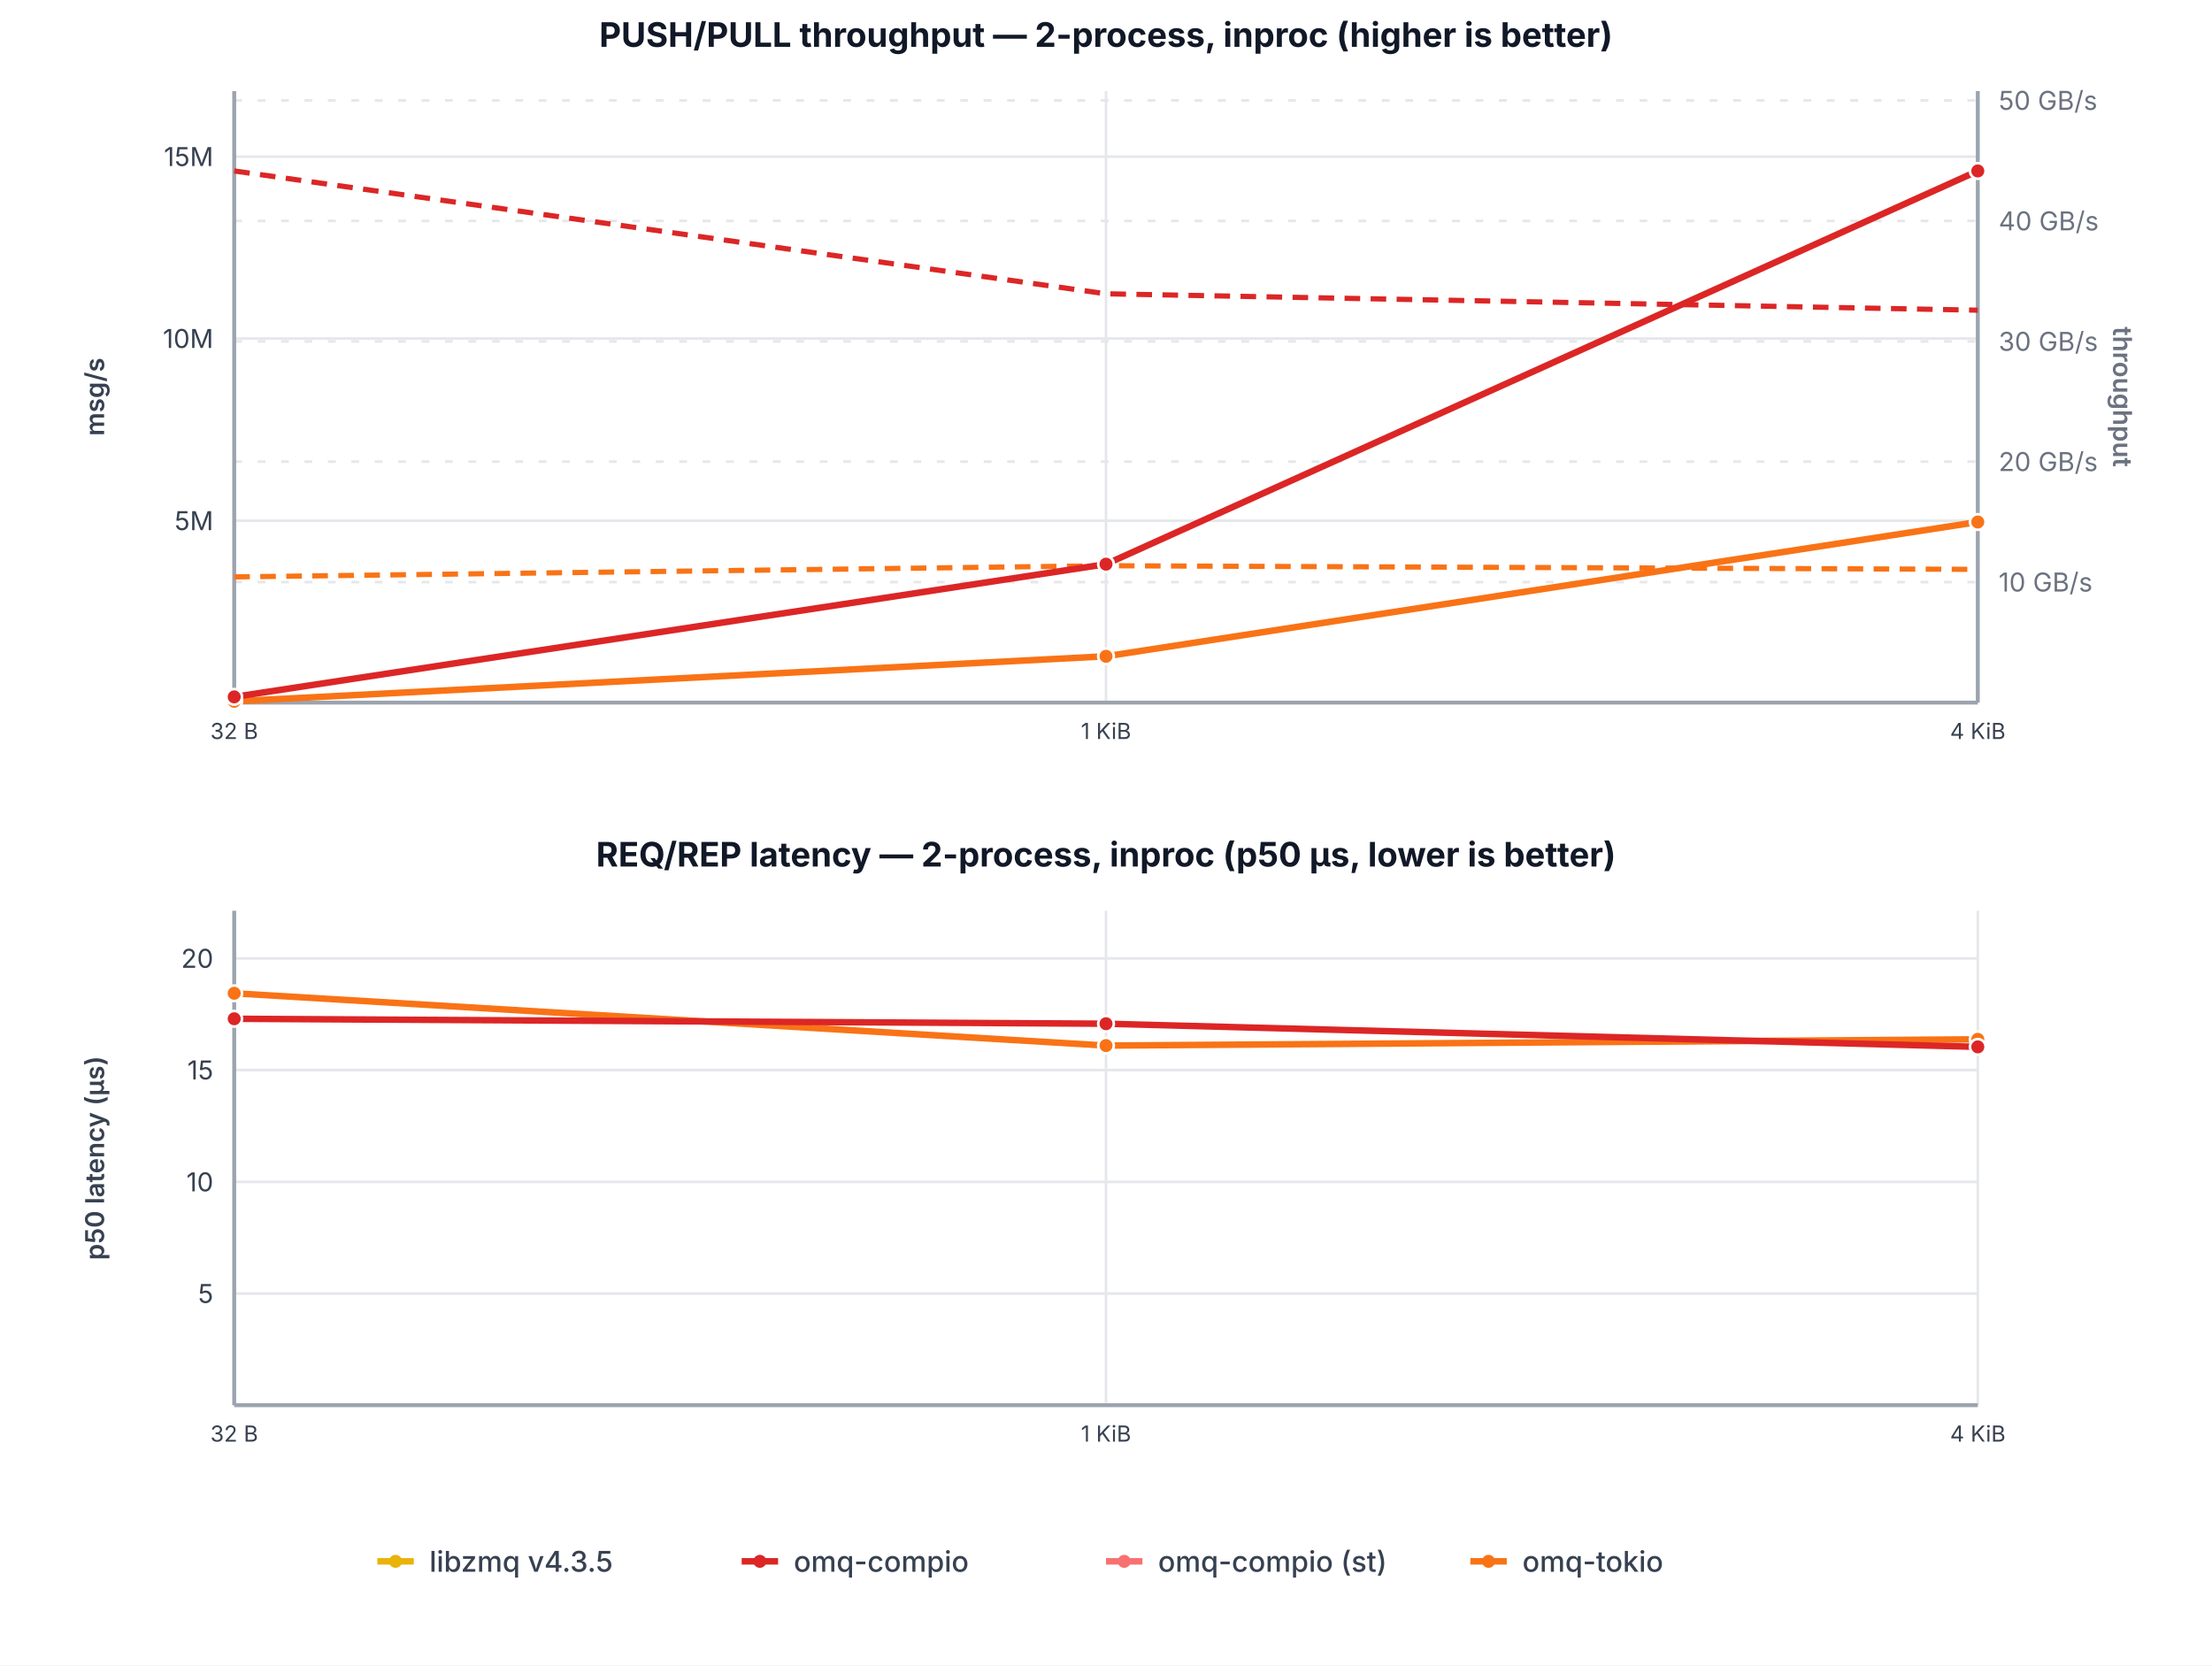
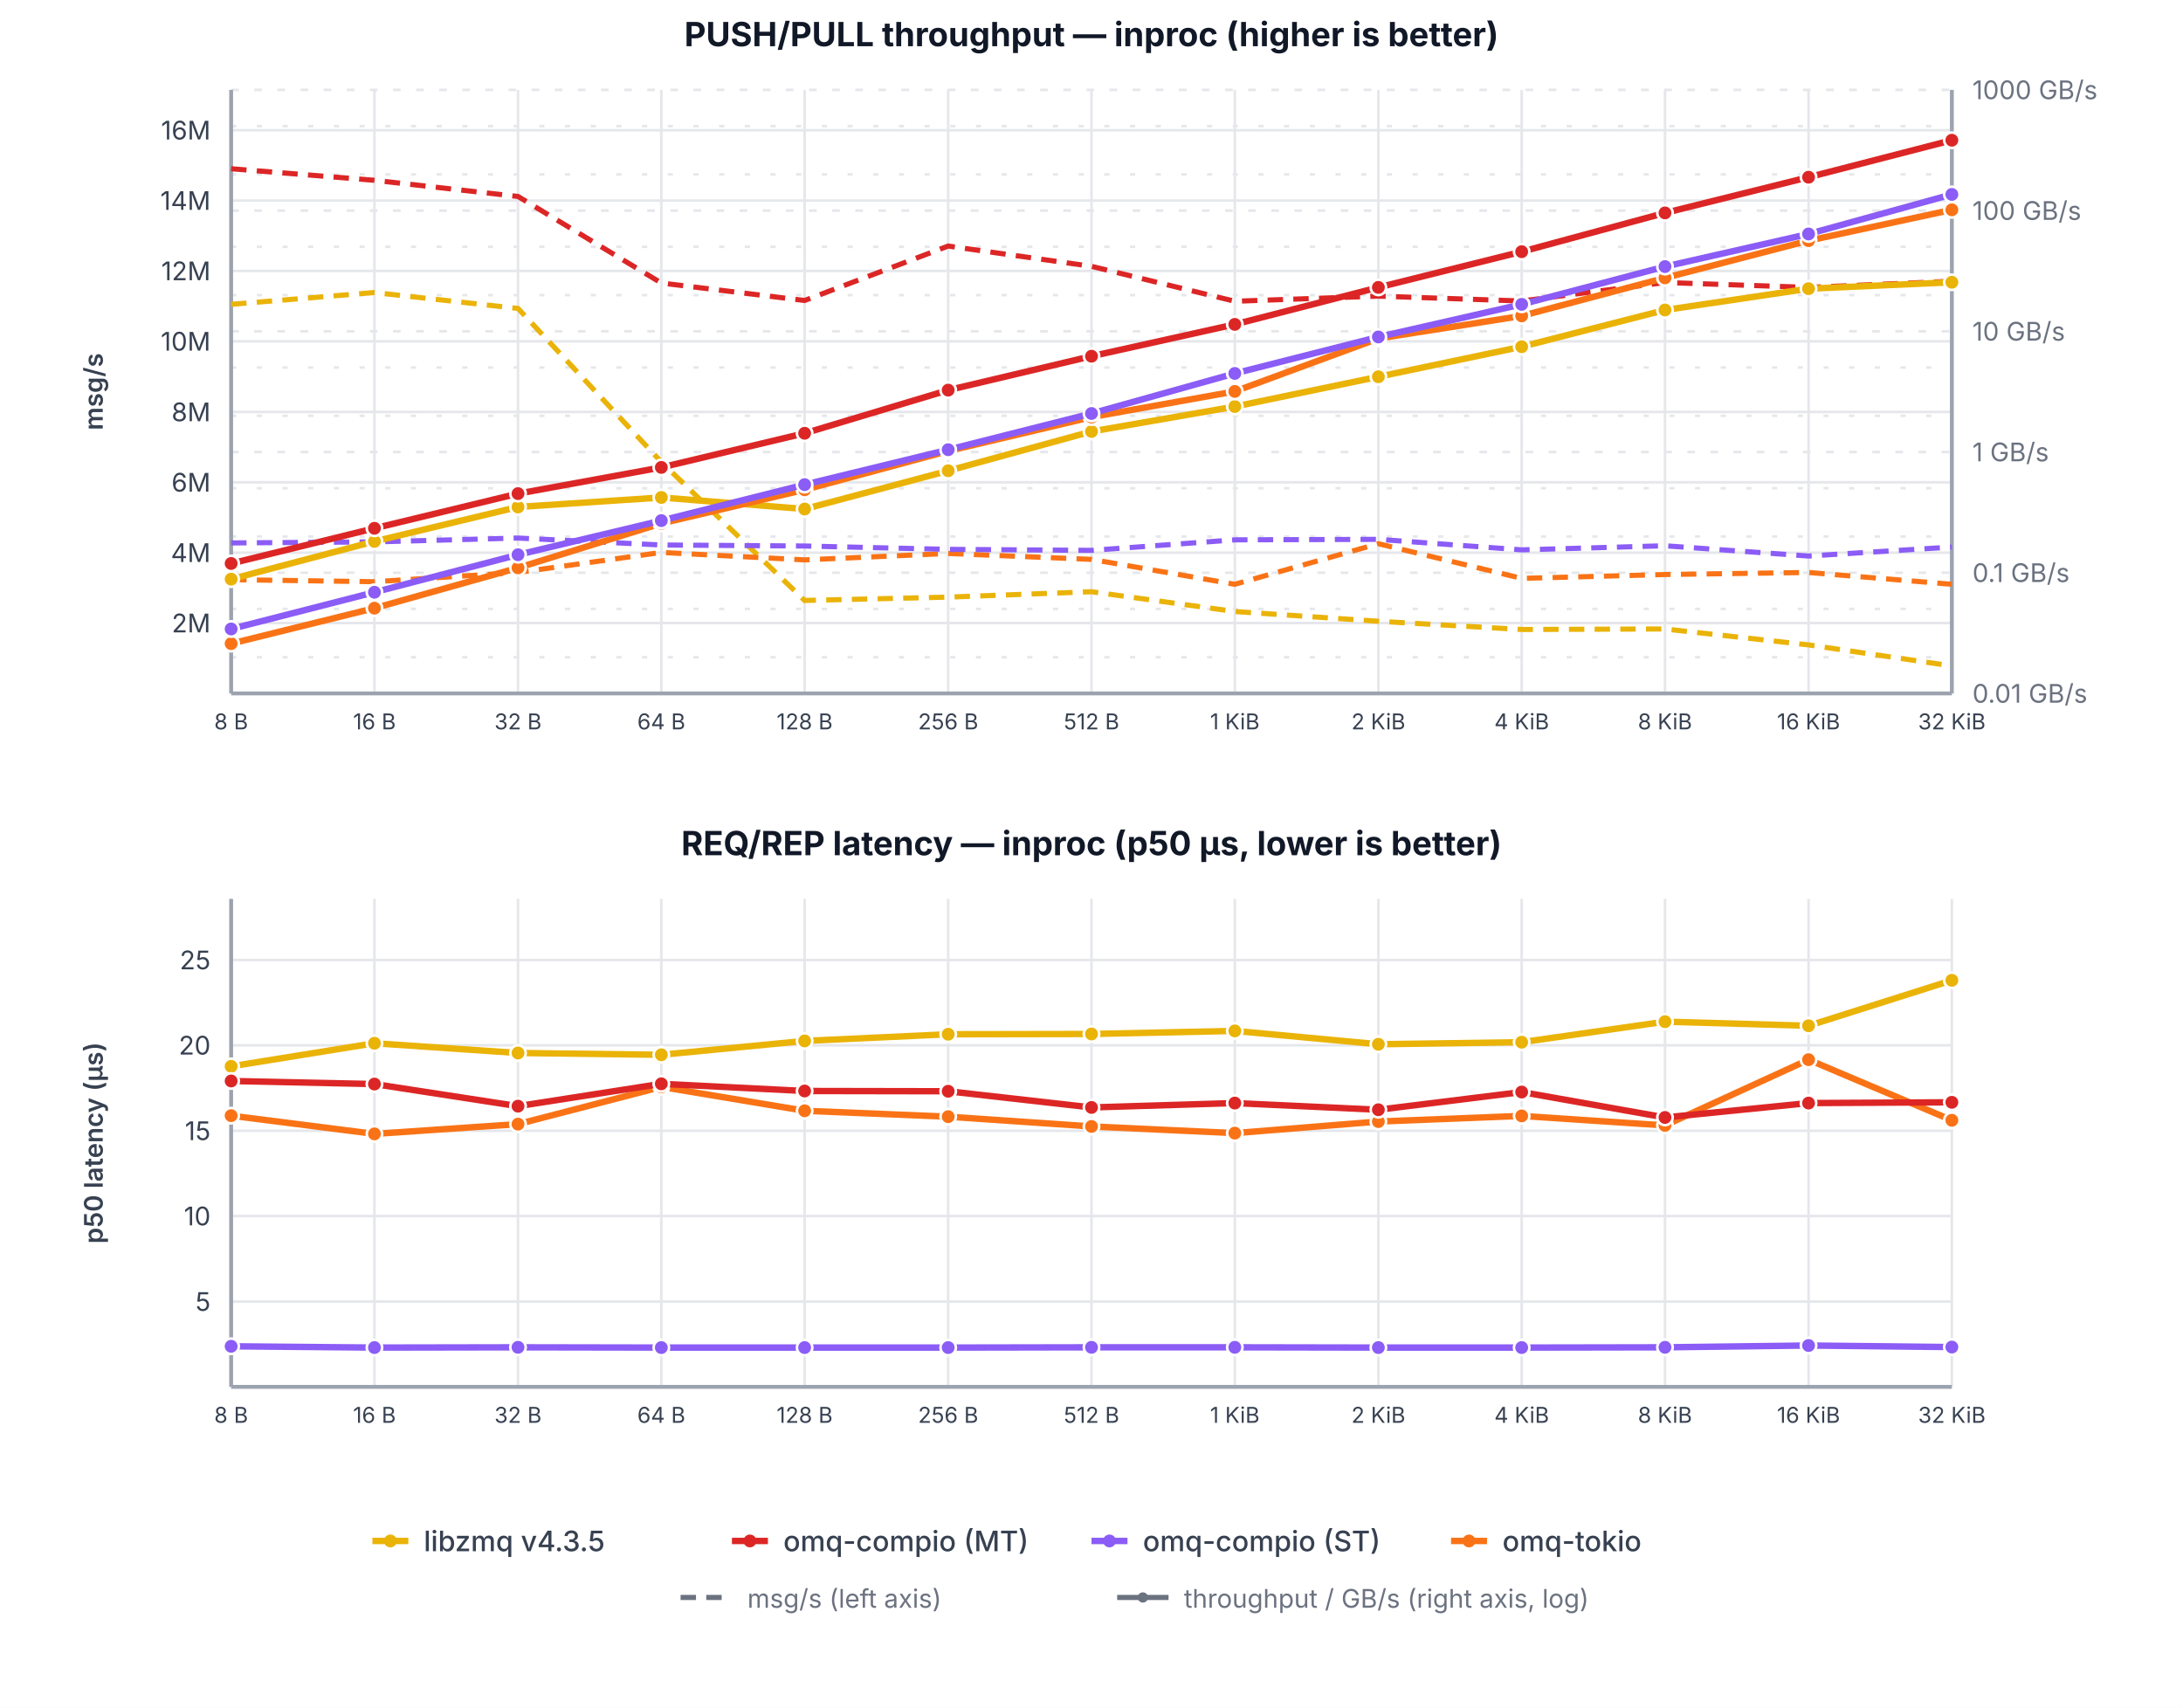
- <svg xmlns="http://www.w3.org/2000/svg" viewBox="0 0 850 640" font-family="system-ui, -apple-system, sans-serif">
-   <rect width="850" height="640" fill="white" />
-   <text x="425.0" y="18.0" text-anchor="middle" fill="#111827" font-size="13" font-weight="700">PUSH/PULL throughput — 2-process, inproc (higher is better)</text>
-   <line x1="90.0" y1="200.1" x2="760.0" y2="200.1" stroke="#e5e7eb" stroke-width="1" />
-   <text x="82.0" y="200.1" text-anchor="end" dominant-baseline="middle" fill="#374151" font-size="10">5M</text>
-   <line x1="90.0" y1="130.1" x2="760.0" y2="130.1" stroke="#e5e7eb" stroke-width="1" />
-   <text x="82.0" y="130.1" text-anchor="end" dominant-baseline="middle" fill="#374151" font-size="10">10M</text>
-   <line x1="90.0" y1="60.2" x2="760.0" y2="60.2" stroke="#e5e7eb" stroke-width="1" />
-   <text x="82.0" y="60.2" text-anchor="end" dominant-baseline="middle" fill="#374151" font-size="10">15M</text>
-   <line x1="90.0" y1="223.7" x2="760.0" y2="223.7" stroke="#e5e7eb" stroke-width="1" stroke-dasharray="3,6" />
-   <text x="768.0" y="223.7" text-anchor="start" dominant-baseline="middle" fill="#6b7280" font-size="10">10 GB/s</text>
-   <line x1="90.0" y1="177.4" x2="760.0" y2="177.4" stroke="#e5e7eb" stroke-width="1" stroke-dasharray="3,6" />
-   <text x="768.0" y="177.4" text-anchor="start" dominant-baseline="middle" fill="#6b7280" font-size="10">20 GB/s</text>
-   <line x1="90.0" y1="131.2" x2="760.0" y2="131.2" stroke="#e5e7eb" stroke-width="1" stroke-dasharray="3,6" />
-   <text x="768.0" y="131.2" text-anchor="start" dominant-baseline="middle" fill="#6b7280" font-size="10">30 GB/s</text>
-   <line x1="90.0" y1="84.9" x2="760.0" y2="84.9" stroke="#e5e7eb" stroke-width="1" stroke-dasharray="3,6" />
-   <text x="768.0" y="84.9" text-anchor="start" dominant-baseline="middle" fill="#6b7280" font-size="10">40 GB/s</text>
-   <line x1="90.0" y1="38.6" x2="760.0" y2="38.6" stroke="#e5e7eb" stroke-width="1" stroke-dasharray="3,6" />
-   <text x="768.0" y="38.6" text-anchor="start" dominant-baseline="middle" fill="#6b7280" font-size="10">50 GB/s</text>
+ <svg xmlns="http://www.w3.org/2000/svg" viewBox="0 0 850 665" font-family="system-ui, -apple-system, sans-serif">
+   <rect width="850" height="665" fill="white" />
+   <text x="425.0" y="18.0" text-anchor="middle" fill="#111827" font-size="13" font-weight="700">PUSH/PULL throughput — inproc (higher is better)</text>
+   <line x1="90.0" y1="242.6" x2="760.0" y2="242.6" stroke="#e5e7eb" stroke-width="1" />
+   <text x="82.0" y="242.6" text-anchor="end" dominant-baseline="middle" fill="#374151" font-size="10">2M</text>
+   <line x1="90.0" y1="215.2" x2="760.0" y2="215.2" stroke="#e5e7eb" stroke-width="1" />
+   <text x="82.0" y="215.2" text-anchor="end" dominant-baseline="middle" fill="#374151" font-size="10">4M</text>
+   <line x1="90.0" y1="187.8" x2="760.0" y2="187.8" stroke="#e5e7eb" stroke-width="1" />
+   <text x="82.0" y="187.8" text-anchor="end" dominant-baseline="middle" fill="#374151" font-size="10">6M</text>
+   <line x1="90.0" y1="160.4" x2="760.0" y2="160.4" stroke="#e5e7eb" stroke-width="1" />
+   <text x="82.0" y="160.4" text-anchor="end" dominant-baseline="middle" fill="#374151" font-size="10">8M</text>
+   <line x1="90.0" y1="132.9" x2="760.0" y2="132.9" stroke="#e5e7eb" stroke-width="1" />
+   <text x="82.0" y="132.9" text-anchor="end" dominant-baseline="middle" fill="#374151" font-size="10">10M</text>
+   <line x1="90.0" y1="105.5" x2="760.0" y2="105.5" stroke="#e5e7eb" stroke-width="1" />
+   <text x="82.0" y="105.5" text-anchor="end" dominant-baseline="middle" fill="#374151" font-size="10">12M</text>
+   <line x1="90.0" y1="78.1" x2="760.0" y2="78.1" stroke="#e5e7eb" stroke-width="1" />
+   <text x="82.0" y="78.1" text-anchor="end" dominant-baseline="middle" fill="#374151" font-size="10">14M</text>
+   <line x1="90.0" y1="50.7" x2="760.0" y2="50.7" stroke="#e5e7eb" stroke-width="1" />
+   <text x="82.0" y="50.7" text-anchor="end" dominant-baseline="middle" fill="#374151" font-size="10">16M</text>
+   <line x1="90.0" y1="270.0" x2="760.0" y2="270.0" stroke="#e5e7eb" stroke-width="1" stroke-dasharray="3,6" />
+   <text x="768.0" y="270.0" text-anchor="start" dominant-baseline="middle" fill="#6b7280" font-size="10">0.01 GB/s</text>
+   <line x1="90.0" y1="255.9" x2="760.0" y2="255.9" stroke="#e5e7eb" stroke-width="1" stroke-dasharray="2,8" />
+   <line x1="90.0" y1="237.1" x2="760.0" y2="237.1" stroke="#e5e7eb" stroke-width="1" stroke-dasharray="2,8" />
+   <line x1="90.0" y1="223.0" x2="760.0" y2="223.0" stroke="#e5e7eb" stroke-width="1" stroke-dasharray="3,6" />
+   <text x="768.0" y="223.0" text-anchor="start" dominant-baseline="middle" fill="#6b7280" font-size="10">0.1 GB/s</text>
+   <line x1="90.0" y1="208.9" x2="760.0" y2="208.9" stroke="#e5e7eb" stroke-width="1" stroke-dasharray="2,8" />
+   <line x1="90.0" y1="190.1" x2="760.0" y2="190.1" stroke="#e5e7eb" stroke-width="1" stroke-dasharray="2,8" />
+   <line x1="90.0" y1="176.0" x2="760.0" y2="176.0" stroke="#e5e7eb" stroke-width="1" stroke-dasharray="3,6" />
+   <text x="768.0" y="176.0" text-anchor="start" dominant-baseline="middle" fill="#6b7280" font-size="10">1 GB/s</text>
+   <line x1="90.0" y1="161.9" x2="760.0" y2="161.9" stroke="#e5e7eb" stroke-width="1" stroke-dasharray="2,8" />
+   <line x1="90.0" y1="143.1" x2="760.0" y2="143.1" stroke="#e5e7eb" stroke-width="1" stroke-dasharray="2,8" />
+   <line x1="90.0" y1="129.0" x2="760.0" y2="129.0" stroke="#e5e7eb" stroke-width="1" stroke-dasharray="3,6" />
+   <text x="768.0" y="129.0" text-anchor="start" dominant-baseline="middle" fill="#6b7280" font-size="10">10 GB/s</text>
+   <line x1="90.0" y1="114.9" x2="760.0" y2="114.9" stroke="#e5e7eb" stroke-width="1" stroke-dasharray="2,8" />
+   <line x1="90.0" y1="96.1" x2="760.0" y2="96.1" stroke="#e5e7eb" stroke-width="1" stroke-dasharray="2,8" />
+   <line x1="90.0" y1="82.0" x2="760.0" y2="82.0" stroke="#e5e7eb" stroke-width="1" stroke-dasharray="3,6" />
+   <text x="768.0" y="82.0" text-anchor="start" dominant-baseline="middle" fill="#6b7280" font-size="10">100 GB/s</text>
+   <line x1="90.0" y1="67.9" x2="760.0" y2="67.9" stroke="#e5e7eb" stroke-width="1" stroke-dasharray="2,8" />
+   <line x1="90.0" y1="49.1" x2="760.0" y2="49.1" stroke="#e5e7eb" stroke-width="1" stroke-dasharray="2,8" />
+   <line x1="90.0" y1="35.0" x2="760.0" y2="35.0" stroke="#e5e7eb" stroke-width="1" stroke-dasharray="3,6" />
+   <text x="768.0" y="35.0" text-anchor="start" dominant-baseline="middle" fill="#6b7280" font-size="10">1000 GB/s</text>
  <line x1="90.0" y1="35.0" x2="90.0" y2="270.0" stroke="#e5e7eb" stroke-width="1" />
+   <line x1="145.8" y1="35.0" x2="145.8" y2="270.0" stroke="#e5e7eb" stroke-width="1" />
+   <line x1="201.7" y1="35.0" x2="201.7" y2="270.0" stroke="#e5e7eb" stroke-width="1" />
+   <line x1="257.5" y1="35.0" x2="257.5" y2="270.0" stroke="#e5e7eb" stroke-width="1" />
+   <line x1="313.3" y1="35.0" x2="313.3" y2="270.0" stroke="#e5e7eb" stroke-width="1" />
+   <line x1="369.2" y1="35.0" x2="369.2" y2="270.0" stroke="#e5e7eb" stroke-width="1" />
  <line x1="425.0" y1="35.0" x2="425.0" y2="270.0" stroke="#e5e7eb" stroke-width="1" />
+   <line x1="480.8" y1="35.0" x2="480.8" y2="270.0" stroke="#e5e7eb" stroke-width="1" />
+   <line x1="536.7" y1="35.0" x2="536.7" y2="270.0" stroke="#e5e7eb" stroke-width="1" />
+   <line x1="592.5" y1="35.0" x2="592.5" y2="270.0" stroke="#e5e7eb" stroke-width="1" />
+   <line x1="648.3" y1="35.0" x2="648.3" y2="270.0" stroke="#e5e7eb" stroke-width="1" />
+   <line x1="704.2" y1="35.0" x2="704.2" y2="270.0" stroke="#e5e7eb" stroke-width="1" />
  <line x1="760.0" y1="35.0" x2="760.0" y2="270.0" stroke="#e5e7eb" stroke-width="1" />
  <line x1="90.0" y1="35.0" x2="90.0" y2="270.0" stroke="#9ca3af" stroke-width="1.5" />
  <line x1="760.0" y1="35.0" x2="760.0" y2="270.0" stroke="#9ca3af" stroke-width="1.5" />
  <line x1="90.0" y1="270.0" x2="760.0" y2="270.0" stroke="#9ca3af" stroke-width="1.5" />
  <text x="40.0" y="152.5" text-anchor="middle" fill="#374151" font-size="10" font-weight="600" transform="rotate(-90,40.0,152.5)">msg/s</text>
-   <text x="812.0" y="152.5" text-anchor="middle" fill="#6b7280" font-size="10" font-weight="600" transform="rotate(90,812.0,152.5)">throughput</text>
-   <polyline points="90.0,221.7 425.0,217.4 760.0,218.8" fill="none" stroke="#f97316" stroke-width="2" stroke-dasharray="6,4" />
-   <polyline points="90.0,65.7 425.0,112.9 760.0,119.2" fill="none" stroke="#dc2626" stroke-width="2" stroke-dasharray="6,4" />
-   <polyline points="90.0,269.5 425.0,252.2 760.0,200.6" fill="none" stroke="#f97316" stroke-width="2.5" stroke-linecap="round" stroke-linejoin="round" />
-   <circle cx="90.0" cy="269.5" r="3" fill="#f97316" stroke="white" stroke-width="1" />
-   <circle cx="425.0" cy="252.2" r="3" fill="#f97316" stroke="white" stroke-width="1" />
-   <circle cx="760.0" cy="200.6" r="3" fill="#f97316" stroke="white" stroke-width="1" />
-   <polyline points="90.0,267.8 425.0,216.8 760.0,65.7" fill="none" stroke="#dc2626" stroke-width="2.5" stroke-linecap="round" stroke-linejoin="round" />
-   <circle cx="90.0" cy="267.8" r="3" fill="#dc2626" stroke="white" stroke-width="1" />
-   <circle cx="425.0" cy="216.8" r="3" fill="#dc2626" stroke="white" stroke-width="1" />
-   <circle cx="760.0" cy="65.7" r="3" fill="#dc2626" stroke="white" stroke-width="1" />
-   <text x="90.0" y="284.0" text-anchor="middle" fill="#374151" font-size="8.5">32 B</text>
-   <text x="425.0" y="284.0" text-anchor="middle" fill="#374151" font-size="8.5">1 KiB</text>
-   <text x="760.0" y="284.0" text-anchor="middle" fill="#374151" font-size="8.5">4 KiB</text>
-   <text x="425.0" y="333.0" text-anchor="middle" fill="#111827" font-size="13" font-weight="700">REQ/REP latency — 2-process, inproc (p50 µs, lower is better)</text>
-   <line x1="90.0" y1="497.1" x2="760.0" y2="497.1" stroke="#e5e7eb" stroke-width="1" />
-   <text x="82.0" y="497.1" text-anchor="end" dominant-baseline="middle" fill="#374151" font-size="10">5</text>
-   <line x1="90.0" y1="454.2" x2="760.0" y2="454.2" stroke="#e5e7eb" stroke-width="1" />
-   <text x="82.0" y="454.2" text-anchor="end" dominant-baseline="middle" fill="#374151" font-size="10">10</text>
-   <line x1="90.0" y1="411.2" x2="760.0" y2="411.2" stroke="#e5e7eb" stroke-width="1" />
-   <text x="82.0" y="411.2" text-anchor="end" dominant-baseline="middle" fill="#374151" font-size="10">15</text>
-   <line x1="90.0" y1="368.3" x2="760.0" y2="368.3" stroke="#e5e7eb" stroke-width="1" />
-   <text x="82.0" y="368.3" text-anchor="end" dominant-baseline="middle" fill="#374151" font-size="10">20</text>
+   <polyline points="90.0,118.5 145.8,113.9 201.7,120.1 257.5,179.9 313.3,233.8 369.2,232.5 425.0,230.4 480.8,238.1 536.7,241.9 592.5,245.1 648.3,244.9 704.2,251.1 760.0,259.3" fill="none" stroke="#eab308" stroke-width="2" stroke-dasharray="6,4" />
+   <polyline points="90.0,225.7 145.8,226.5 201.7,222.9 257.5,215.1 313.3,218.0 369.2,215.5 425.0,217.8 480.8,227.5 536.7,211.7 592.5,225.2 648.3,223.7 704.2,222.9 760.0,227.5" fill="none" stroke="#f97316" stroke-width="2" stroke-dasharray="6,4" />
+   <polyline points="90.0,211.4 145.8,211.0 201.7,209.5 257.5,212.2 313.3,212.6 369.2,213.9 425.0,214.3 480.8,210.2 536.7,210.0 592.5,214.1 648.3,212.5 704.2,216.5 760.0,213.0" fill="none" stroke="#8b5cf6" stroke-width="2" stroke-dasharray="6,4" />
+   <polyline points="90.0,65.7 145.8,70.2 201.7,76.5 257.5,110.2 313.3,117.0 369.2,95.8 425.0,103.7 480.8,117.3 536.7,115.3 592.5,117.2 648.3,110.0 704.2,111.9 760.0,109.5" fill="none" stroke="#dc2626" stroke-width="2" stroke-dasharray="6,4" />
+   <polyline points="90.0,225.5 145.8,210.8 201.7,197.4 257.5,193.7 313.3,198.2 369.2,183.3 425.0,168.0 480.8,158.3 536.7,146.7 592.5,135.0 648.3,120.7 704.2,112.4 760.0,109.9" fill="none" stroke="#eab308" stroke-width="2.5" stroke-linecap="round" stroke-linejoin="round" />
+   <circle cx="90.0" cy="225.5" r="3" fill="#eab308" stroke="white" stroke-width="1" />
+   <circle cx="145.8" cy="210.8" r="3" fill="#eab308" stroke="white" stroke-width="1" />
+   <circle cx="201.7" cy="197.4" r="3" fill="#eab308" stroke="white" stroke-width="1" />
+   <circle cx="257.5" cy="193.7" r="3" fill="#eab308" stroke="white" stroke-width="1" />
+   <circle cx="313.3" cy="198.2" r="3" fill="#eab308" stroke="white" stroke-width="1" />
+   <circle cx="369.2" cy="183.3" r="3" fill="#eab308" stroke="white" stroke-width="1" />
+   <circle cx="425.0" cy="168.0" r="3" fill="#eab308" stroke="white" stroke-width="1" />
+   <circle cx="480.8" cy="158.3" r="3" fill="#eab308" stroke="white" stroke-width="1" />
+   <circle cx="536.7" cy="146.7" r="3" fill="#eab308" stroke="white" stroke-width="1" />
+   <circle cx="592.5" cy="135.0" r="3" fill="#eab308" stroke="white" stroke-width="1" />
+   <circle cx="648.3" cy="120.7" r="3" fill="#eab308" stroke="white" stroke-width="1" />
+   <circle cx="704.2" cy="112.4" r="3" fill="#eab308" stroke="white" stroke-width="1" />
+   <circle cx="760.0" cy="109.9" r="3" fill="#eab308" stroke="white" stroke-width="1" />
+   <polyline points="90.0,250.6 145.8,236.8 201.7,221.1 257.5,203.8 313.3,190.7 369.2,175.6 425.0,162.4 480.8,152.4 536.7,131.8 592.5,123.0 648.3,108.2 704.2,93.7 760.0,81.7" fill="none" stroke="#f97316" stroke-width="2.5" stroke-linecap="round" stroke-linejoin="round" />
+   <circle cx="90.0" cy="250.6" r="3" fill="#f97316" stroke="white" stroke-width="1" />
+   <circle cx="145.8" cy="236.8" r="3" fill="#f97316" stroke="white" stroke-width="1" />
+   <circle cx="201.7" cy="221.1" r="3" fill="#f97316" stroke="white" stroke-width="1" />
+   <circle cx="257.5" cy="203.8" r="3" fill="#f97316" stroke="white" stroke-width="1" />
+   <circle cx="313.3" cy="190.7" r="3" fill="#f97316" stroke="white" stroke-width="1" />
+   <circle cx="369.2" cy="175.6" r="3" fill="#f97316" stroke="white" stroke-width="1" />
+   <circle cx="425.0" cy="162.4" r="3" fill="#f97316" stroke="white" stroke-width="1" />
+   <circle cx="480.8" cy="152.4" r="3" fill="#f97316" stroke="white" stroke-width="1" />
+   <circle cx="536.7" cy="131.8" r="3" fill="#f97316" stroke="white" stroke-width="1" />
+   <circle cx="592.5" cy="123.0" r="3" fill="#f97316" stroke="white" stroke-width="1" />
+   <circle cx="648.3" cy="108.2" r="3" fill="#f97316" stroke="white" stroke-width="1" />
+   <circle cx="704.2" cy="93.7" r="3" fill="#f97316" stroke="white" stroke-width="1" />
+   <circle cx="760.0" cy="81.7" r="3" fill="#f97316" stroke="white" stroke-width="1" />
+   <polyline points="90.0,244.9 145.8,230.6 201.7,216.0 257.5,202.7 313.3,188.7 369.2,175.1 425.0,161.0 480.8,145.4 536.7,131.2 592.5,118.5 648.3,103.8 704.2,91.1 760.0,75.7" fill="none" stroke="#8b5cf6" stroke-width="2.5" stroke-linecap="round" stroke-linejoin="round" />
+   <circle cx="90.0" cy="244.9" r="3" fill="#8b5cf6" stroke="white" stroke-width="1" />
+   <circle cx="145.8" cy="230.6" r="3" fill="#8b5cf6" stroke="white" stroke-width="1" />
+   <circle cx="201.7" cy="216.0" r="3" fill="#8b5cf6" stroke="white" stroke-width="1" />
+   <circle cx="257.5" cy="202.7" r="3" fill="#8b5cf6" stroke="white" stroke-width="1" />
+   <circle cx="313.3" cy="188.7" r="3" fill="#8b5cf6" stroke="white" stroke-width="1" />
+   <circle cx="369.2" cy="175.1" r="3" fill="#8b5cf6" stroke="white" stroke-width="1" />
+   <circle cx="425.0" cy="161.0" r="3" fill="#8b5cf6" stroke="white" stroke-width="1" />
+   <circle cx="480.8" cy="145.4" r="3" fill="#8b5cf6" stroke="white" stroke-width="1" />
+   <circle cx="536.7" cy="131.2" r="3" fill="#8b5cf6" stroke="white" stroke-width="1" />
+   <circle cx="592.5" cy="118.5" r="3" fill="#8b5cf6" stroke="white" stroke-width="1" />
+   <circle cx="648.3" cy="103.8" r="3" fill="#8b5cf6" stroke="white" stroke-width="1" />
+   <circle cx="704.2" cy="91.1" r="3" fill="#8b5cf6" stroke="white" stroke-width="1" />
+   <circle cx="760.0" cy="75.7" r="3" fill="#8b5cf6" stroke="white" stroke-width="1" />
+   <polyline points="90.0,219.4 145.8,205.7 201.7,192.2 257.5,182.0 313.3,168.7 369.2,151.9 425.0,138.7 480.8,126.3 536.7,111.9 592.5,98.0 648.3,82.9 704.2,69.0 760.0,54.6" fill="none" stroke="#dc2626" stroke-width="2.5" stroke-linecap="round" stroke-linejoin="round" />
+   <circle cx="90.0" cy="219.4" r="3" fill="#dc2626" stroke="white" stroke-width="1" />
+   <circle cx="145.8" cy="205.7" r="3" fill="#dc2626" stroke="white" stroke-width="1" />
+   <circle cx="201.7" cy="192.2" r="3" fill="#dc2626" stroke="white" stroke-width="1" />
+   <circle cx="257.5" cy="182.0" r="3" fill="#dc2626" stroke="white" stroke-width="1" />
+   <circle cx="313.3" cy="168.7" r="3" fill="#dc2626" stroke="white" stroke-width="1" />
+   <circle cx="369.2" cy="151.9" r="3" fill="#dc2626" stroke="white" stroke-width="1" />
+   <circle cx="425.0" cy="138.7" r="3" fill="#dc2626" stroke="white" stroke-width="1" />
+   <circle cx="480.8" cy="126.3" r="3" fill="#dc2626" stroke="white" stroke-width="1" />
+   <circle cx="536.7" cy="111.9" r="3" fill="#dc2626" stroke="white" stroke-width="1" />
+   <circle cx="592.5" cy="98.0" r="3" fill="#dc2626" stroke="white" stroke-width="1" />
+   <circle cx="648.3" cy="82.9" r="3" fill="#dc2626" stroke="white" stroke-width="1" />
+   <circle cx="704.2" cy="69.0" r="3" fill="#dc2626" stroke="white" stroke-width="1" />
+   <circle cx="760.0" cy="54.6" r="3" fill="#dc2626" stroke="white" stroke-width="1" />
+   <text x="90.0" y="284.0" text-anchor="middle" fill="#374151" font-size="8.5">8 B</text>
+   <text x="145.8" y="284.0" text-anchor="middle" fill="#374151" font-size="8.5">16 B</text>
+   <text x="201.7" y="284.0" text-anchor="middle" fill="#374151" font-size="8.5">32 B</text>
+   <text x="257.5" y="284.0" text-anchor="middle" fill="#374151" font-size="8.5">64 B</text>
+   <text x="313.3" y="284.0" text-anchor="middle" fill="#374151" font-size="8.5">128 B</text>
+   <text x="369.2" y="284.0" text-anchor="middle" fill="#374151" font-size="8.5">256 B</text>
+   <text x="425.0" y="284.0" text-anchor="middle" fill="#374151" font-size="8.5">512 B</text>
+   <text x="480.8" y="284.0" text-anchor="middle" fill="#374151" font-size="8.5">1 KiB</text>
+   <text x="536.7" y="284.0" text-anchor="middle" fill="#374151" font-size="8.5">2 KiB</text>
+   <text x="592.5" y="284.0" text-anchor="middle" fill="#374151" font-size="8.5">4 KiB</text>
+   <text x="648.3" y="284.0" text-anchor="middle" fill="#374151" font-size="8.5">8 KiB</text>
+   <text x="704.2" y="284.0" text-anchor="middle" fill="#374151" font-size="8.5">16 KiB</text>
+   <text x="760.0" y="284.0" text-anchor="middle" fill="#374151" font-size="8.5">32 KiB</text>
+   <text x="425.0" y="333.0" text-anchor="middle" fill="#111827" font-size="13" font-weight="700">REQ/REP latency — inproc (p50 µs, lower is better)</text>
+   <line x1="90.0" y1="506.8" x2="760.0" y2="506.8" stroke="#e5e7eb" stroke-width="1" />
+   <text x="82.0" y="506.8" text-anchor="end" dominant-baseline="middle" fill="#374151" font-size="10">5</text>
+   <line x1="90.0" y1="473.5" x2="760.0" y2="473.5" stroke="#e5e7eb" stroke-width="1" />
+   <text x="82.0" y="473.5" text-anchor="end" dominant-baseline="middle" fill="#374151" font-size="10">10</text>
+   <line x1="90.0" y1="440.3" x2="760.0" y2="440.3" stroke="#e5e7eb" stroke-width="1" />
+   <text x="82.0" y="440.3" text-anchor="end" dominant-baseline="middle" fill="#374151" font-size="10">15</text>
+   <line x1="90.0" y1="407.0" x2="760.0" y2="407.0" stroke="#e5e7eb" stroke-width="1" />
+   <text x="82.0" y="407.0" text-anchor="end" dominant-baseline="middle" fill="#374151" font-size="10">20</text>
+   <line x1="90.0" y1="373.8" x2="760.0" y2="373.8" stroke="#e5e7eb" stroke-width="1" />
+   <text x="82.0" y="373.8" text-anchor="end" dominant-baseline="middle" fill="#374151" font-size="10">25</text>
  <line x1="90.0" y1="350.0" x2="90.0" y2="540.0" stroke="#e5e7eb" stroke-width="1" />
+   <line x1="145.8" y1="350.0" x2="145.8" y2="540.0" stroke="#e5e7eb" stroke-width="1" />
+   <line x1="201.7" y1="350.0" x2="201.7" y2="540.0" stroke="#e5e7eb" stroke-width="1" />
+   <line x1="257.5" y1="350.0" x2="257.5" y2="540.0" stroke="#e5e7eb" stroke-width="1" />
+   <line x1="313.3" y1="350.0" x2="313.3" y2="540.0" stroke="#e5e7eb" stroke-width="1" />
+   <line x1="369.2" y1="350.0" x2="369.2" y2="540.0" stroke="#e5e7eb" stroke-width="1" />
  <line x1="425.0" y1="350.0" x2="425.0" y2="540.0" stroke="#e5e7eb" stroke-width="1" />
+   <line x1="480.8" y1="350.0" x2="480.8" y2="540.0" stroke="#e5e7eb" stroke-width="1" />
+   <line x1="536.7" y1="350.0" x2="536.7" y2="540.0" stroke="#e5e7eb" stroke-width="1" />
+   <line x1="592.5" y1="350.0" x2="592.5" y2="540.0" stroke="#e5e7eb" stroke-width="1" />
+   <line x1="648.3" y1="350.0" x2="648.3" y2="540.0" stroke="#e5e7eb" stroke-width="1" />
+   <line x1="704.2" y1="350.0" x2="704.2" y2="540.0" stroke="#e5e7eb" stroke-width="1" />
  <line x1="760.0" y1="350.0" x2="760.0" y2="540.0" stroke="#e5e7eb" stroke-width="1" />
  <line x1="90.0" y1="350.0" x2="90.0" y2="540.0" stroke="#9ca3af" stroke-width="1.5" />
  <line x1="90.0" y1="540.0" x2="760.0" y2="540.0" stroke="#9ca3af" stroke-width="1.5" />
  <text x="40.0" y="445.0" text-anchor="middle" fill="#374151" font-size="10" font-weight="600" transform="rotate(-90,40.0,445.0)">p50 latency (µs)</text>
-   <polyline points="90.0,381.7 425.0,401.8 760.0,399.4" fill="none" stroke="#f97316" stroke-width="2.5" stroke-linecap="round" stroke-linejoin="round" />
-   <circle cx="90.0" cy="381.7" r="3" fill="#f97316" stroke="white" stroke-width="1" />
-   <circle cx="425.0" cy="401.8" r="3" fill="#f97316" stroke="white" stroke-width="1" />
-   <circle cx="760.0" cy="399.4" r="3" fill="#f97316" stroke="white" stroke-width="1" />
-   <polyline points="90.0,391.5 425.0,393.4 760.0,402.3" fill="none" stroke="#dc2626" stroke-width="2.5" stroke-linecap="round" stroke-linejoin="round" />
-   <circle cx="90.0" cy="391.5" r="3" fill="#dc2626" stroke="white" stroke-width="1" />
-   <circle cx="425.0" cy="393.4" r="3" fill="#dc2626" stroke="white" stroke-width="1" />
-   <circle cx="760.0" cy="402.3" r="3" fill="#dc2626" stroke="white" stroke-width="1" />
-   <text x="90.0" y="554.0" text-anchor="middle" fill="#374151" font-size="8.5">32 B</text>
-   <text x="425.0" y="554.0" text-anchor="middle" fill="#374151" font-size="8.5">1 KiB</text>
-   <text x="760.0" y="554.0" text-anchor="middle" fill="#374151" font-size="8.5">4 KiB</text>
+   <polyline points="90.0,415.2 145.8,406.2 201.7,410.0 257.5,410.7 313.3,405.3 369.2,402.7 425.0,402.6 480.8,401.4 536.7,406.6 592.5,405.8 648.3,397.8 704.2,399.4 760.0,381.7" fill="none" stroke="#eab308" stroke-width="2.5" stroke-linecap="round" stroke-linejoin="round" />
+   <circle cx="90.0" cy="415.2" r="3" fill="#eab308" stroke="white" stroke-width="1" />
+   <circle cx="145.8" cy="406.2" r="3" fill="#eab308" stroke="white" stroke-width="1" />
+   <circle cx="201.7" cy="410.0" r="3" fill="#eab308" stroke="white" stroke-width="1" />
+   <circle cx="257.5" cy="410.7" r="3" fill="#eab308" stroke="white" stroke-width="1" />
+   <circle cx="313.3" cy="405.3" r="3" fill="#eab308" stroke="white" stroke-width="1" />
+   <circle cx="369.2" cy="402.7" r="3" fill="#eab308" stroke="white" stroke-width="1" />
+   <circle cx="425.0" cy="402.6" r="3" fill="#eab308" stroke="white" stroke-width="1" />
+   <circle cx="480.8" cy="401.4" r="3" fill="#eab308" stroke="white" stroke-width="1" />
+   <circle cx="536.7" cy="406.6" r="3" fill="#eab308" stroke="white" stroke-width="1" />
+   <circle cx="592.5" cy="405.8" r="3" fill="#eab308" stroke="white" stroke-width="1" />
+   <circle cx="648.3" cy="397.8" r="3" fill="#eab308" stroke="white" stroke-width="1" />
+   <circle cx="704.2" cy="399.4" r="3" fill="#eab308" stroke="white" stroke-width="1" />
+   <circle cx="760.0" cy="381.7" r="3" fill="#eab308" stroke="white" stroke-width="1" />
+   <polyline points="90.0,434.4 145.8,441.5 201.7,437.7 257.5,423.2 313.3,432.5 369.2,434.8 425.0,438.6 480.8,441.2 536.7,436.7 592.5,434.5 648.3,438.2 704.2,412.6 760.0,436.2" fill="none" stroke="#f97316" stroke-width="2.5" stroke-linecap="round" stroke-linejoin="round" />
+   <circle cx="90.0" cy="434.4" r="3" fill="#f97316" stroke="white" stroke-width="1" />
+   <circle cx="145.8" cy="441.5" r="3" fill="#f97316" stroke="white" stroke-width="1" />
+   <circle cx="201.7" cy="437.7" r="3" fill="#f97316" stroke="white" stroke-width="1" />
+   <circle cx="257.5" cy="423.2" r="3" fill="#f97316" stroke="white" stroke-width="1" />
+   <circle cx="313.3" cy="432.5" r="3" fill="#f97316" stroke="white" stroke-width="1" />
+   <circle cx="369.2" cy="434.8" r="3" fill="#f97316" stroke="white" stroke-width="1" />
+   <circle cx="425.0" cy="438.6" r="3" fill="#f97316" stroke="white" stroke-width="1" />
+   <circle cx="480.8" cy="441.2" r="3" fill="#f97316" stroke="white" stroke-width="1" />
+   <circle cx="536.7" cy="436.7" r="3" fill="#f97316" stroke="white" stroke-width="1" />
+   <circle cx="592.5" cy="434.5" r="3" fill="#f97316" stroke="white" stroke-width="1" />
+   <circle cx="648.3" cy="438.2" r="3" fill="#f97316" stroke="white" stroke-width="1" />
+   <circle cx="704.2" cy="412.6" r="3" fill="#f97316" stroke="white" stroke-width="1" />
+   <circle cx="760.0" cy="436.2" r="3" fill="#f97316" stroke="white" stroke-width="1" />
+   <polyline points="90.0,524.2 145.8,524.7 201.7,524.6 257.5,524.7 313.3,524.7 369.2,524.7 425.0,524.6 480.8,524.6 536.7,524.7 592.5,524.7 648.3,524.6 704.2,523.9 760.0,524.5" fill="none" stroke="#8b5cf6" stroke-width="2.5" stroke-linecap="round" stroke-linejoin="round" />
+   <circle cx="90.0" cy="524.2" r="3" fill="#8b5cf6" stroke="white" stroke-width="1" />
+   <circle cx="145.8" cy="524.7" r="3" fill="#8b5cf6" stroke="white" stroke-width="1" />
+   <circle cx="201.7" cy="524.6" r="3" fill="#8b5cf6" stroke="white" stroke-width="1" />
+   <circle cx="257.5" cy="524.7" r="3" fill="#8b5cf6" stroke="white" stroke-width="1" />
+   <circle cx="313.3" cy="524.7" r="3" fill="#8b5cf6" stroke="white" stroke-width="1" />
+   <circle cx="369.2" cy="524.7" r="3" fill="#8b5cf6" stroke="white" stroke-width="1" />
+   <circle cx="425.0" cy="524.6" r="3" fill="#8b5cf6" stroke="white" stroke-width="1" />
+   <circle cx="480.8" cy="524.6" r="3" fill="#8b5cf6" stroke="white" stroke-width="1" />
+   <circle cx="536.7" cy="524.7" r="3" fill="#8b5cf6" stroke="white" stroke-width="1" />
+   <circle cx="592.5" cy="524.7" r="3" fill="#8b5cf6" stroke="white" stroke-width="1" />
+   <circle cx="648.3" cy="524.6" r="3" fill="#8b5cf6" stroke="white" stroke-width="1" />
+   <circle cx="704.2" cy="523.9" r="3" fill="#8b5cf6" stroke="white" stroke-width="1" />
+   <circle cx="760.0" cy="524.5" r="3" fill="#8b5cf6" stroke="white" stroke-width="1" />
+   <polyline points="90.0,420.9 145.8,422.1 201.7,430.7 257.5,422.0 313.3,424.8 369.2,424.9 425.0,431.2 480.8,429.5 536.7,432.1 592.5,425.2 648.3,435.1 704.2,429.5 760.0,429.2" fill="none" stroke="#dc2626" stroke-width="2.5" stroke-linecap="round" stroke-linejoin="round" />
+   <circle cx="90.0" cy="420.9" r="3" fill="#dc2626" stroke="white" stroke-width="1" />
+   <circle cx="145.8" cy="422.1" r="3" fill="#dc2626" stroke="white" stroke-width="1" />
+   <circle cx="201.7" cy="430.7" r="3" fill="#dc2626" stroke="white" stroke-width="1" />
+   <circle cx="257.5" cy="422.0" r="3" fill="#dc2626" stroke="white" stroke-width="1" />
+   <circle cx="313.3" cy="424.8" r="3" fill="#dc2626" stroke="white" stroke-width="1" />
+   <circle cx="369.2" cy="424.9" r="3" fill="#dc2626" stroke="white" stroke-width="1" />
+   <circle cx="425.0" cy="431.2" r="3" fill="#dc2626" stroke="white" stroke-width="1" />
+   <circle cx="480.8" cy="429.5" r="3" fill="#dc2626" stroke="white" stroke-width="1" />
+   <circle cx="536.7" cy="432.1" r="3" fill="#dc2626" stroke="white" stroke-width="1" />
+   <circle cx="592.5" cy="425.2" r="3" fill="#dc2626" stroke="white" stroke-width="1" />
+   <circle cx="648.3" cy="435.1" r="3" fill="#dc2626" stroke="white" stroke-width="1" />
+   <circle cx="704.2" cy="429.5" r="3" fill="#dc2626" stroke="white" stroke-width="1" />
+   <circle cx="760.0" cy="429.2" r="3" fill="#dc2626" stroke="white" stroke-width="1" />
+   <text x="90.0" y="554.0" text-anchor="middle" fill="#374151" font-size="8.5">8 B</text>
+   <text x="145.8" y="554.0" text-anchor="middle" fill="#374151" font-size="8.5">16 B</text>
+   <text x="201.7" y="554.0" text-anchor="middle" fill="#374151" font-size="8.5">32 B</text>
+   <text x="257.5" y="554.0" text-anchor="middle" fill="#374151" font-size="8.5">64 B</text>
+   <text x="313.3" y="554.0" text-anchor="middle" fill="#374151" font-size="8.5">128 B</text>
+   <text x="369.2" y="554.0" text-anchor="middle" fill="#374151" font-size="8.5">256 B</text>
+   <text x="425.0" y="554.0" text-anchor="middle" fill="#374151" font-size="8.5">512 B</text>
+   <text x="480.8" y="554.0" text-anchor="middle" fill="#374151" font-size="8.5">1 KiB</text>
+   <text x="536.7" y="554.0" text-anchor="middle" fill="#374151" font-size="8.5">2 KiB</text>
+   <text x="592.5" y="554.0" text-anchor="middle" fill="#374151" font-size="8.5">4 KiB</text>
+   <text x="648.3" y="554.0" text-anchor="middle" fill="#374151" font-size="8.5">8 KiB</text>
+   <text x="704.2" y="554.0" text-anchor="middle" fill="#374151" font-size="8.5">16 KiB</text>
+   <text x="760.0" y="554.0" text-anchor="middle" fill="#374151" font-size="8.5">32 KiB</text>
  <line x1="145" y1="600" x2="159" y2="600" stroke="#eab308" stroke-width="2.5" />
  <circle cx="152" cy="600" r="2.5" fill="#eab308" />
  <text x="165" y="604" fill="#374151" font-size="11" font-weight="500">libzmq v4.3.5</text>
  <line x1="285" y1="600" x2="299" y2="600" stroke="#dc2626" stroke-width="2.5" />
  <circle cx="292" cy="600" r="2.5" fill="#dc2626" />
-   <text x="305" y="604" fill="#374151" font-size="11" font-weight="500">omq-compio</text>
-   <line x1="425" y1="600" x2="439" y2="600" stroke="#f87171" stroke-width="2.5" />
-   <circle cx="432" cy="600" r="2.5" fill="#f87171" />
-   <text x="445" y="604" fill="#374151" font-size="11" font-weight="500">omq-compio (st)</text>
+   <text x="305" y="604" fill="#374151" font-size="11" font-weight="500">omq-compio (MT)</text>
+   <line x1="425" y1="600" x2="439" y2="600" stroke="#8b5cf6" stroke-width="2.5" />
+   <circle cx="432" cy="600" r="2.5" fill="#8b5cf6" />
+   <text x="445" y="604" fill="#374151" font-size="11" font-weight="500">omq-compio (ST)</text>
  <line x1="565" y1="600" x2="579" y2="600" stroke="#f97316" stroke-width="2.5" />
  <circle cx="572" cy="600" r="2.5" fill="#f97316" />
  <text x="585" y="604" fill="#374151" font-size="11" font-weight="500">omq-tokio</text>
+   <line x1="265" y1="622" x2="285" y2="622" stroke="#6b7280" stroke-width="2" stroke-dasharray="6,4" />
+   <text x="291" y="626" fill="#6b7280" font-size="10">msg/s (left axis)</text>
+   <line x1="435" y1="622" x2="455" y2="622" stroke="#6b7280" stroke-width="2" />
+   <circle cx="445" cy="622" r="2" fill="#6b7280" />
+   <text x="461" y="626" fill="#6b7280" font-size="10">throughput / GB/s (right axis, log)</text>
</svg>
